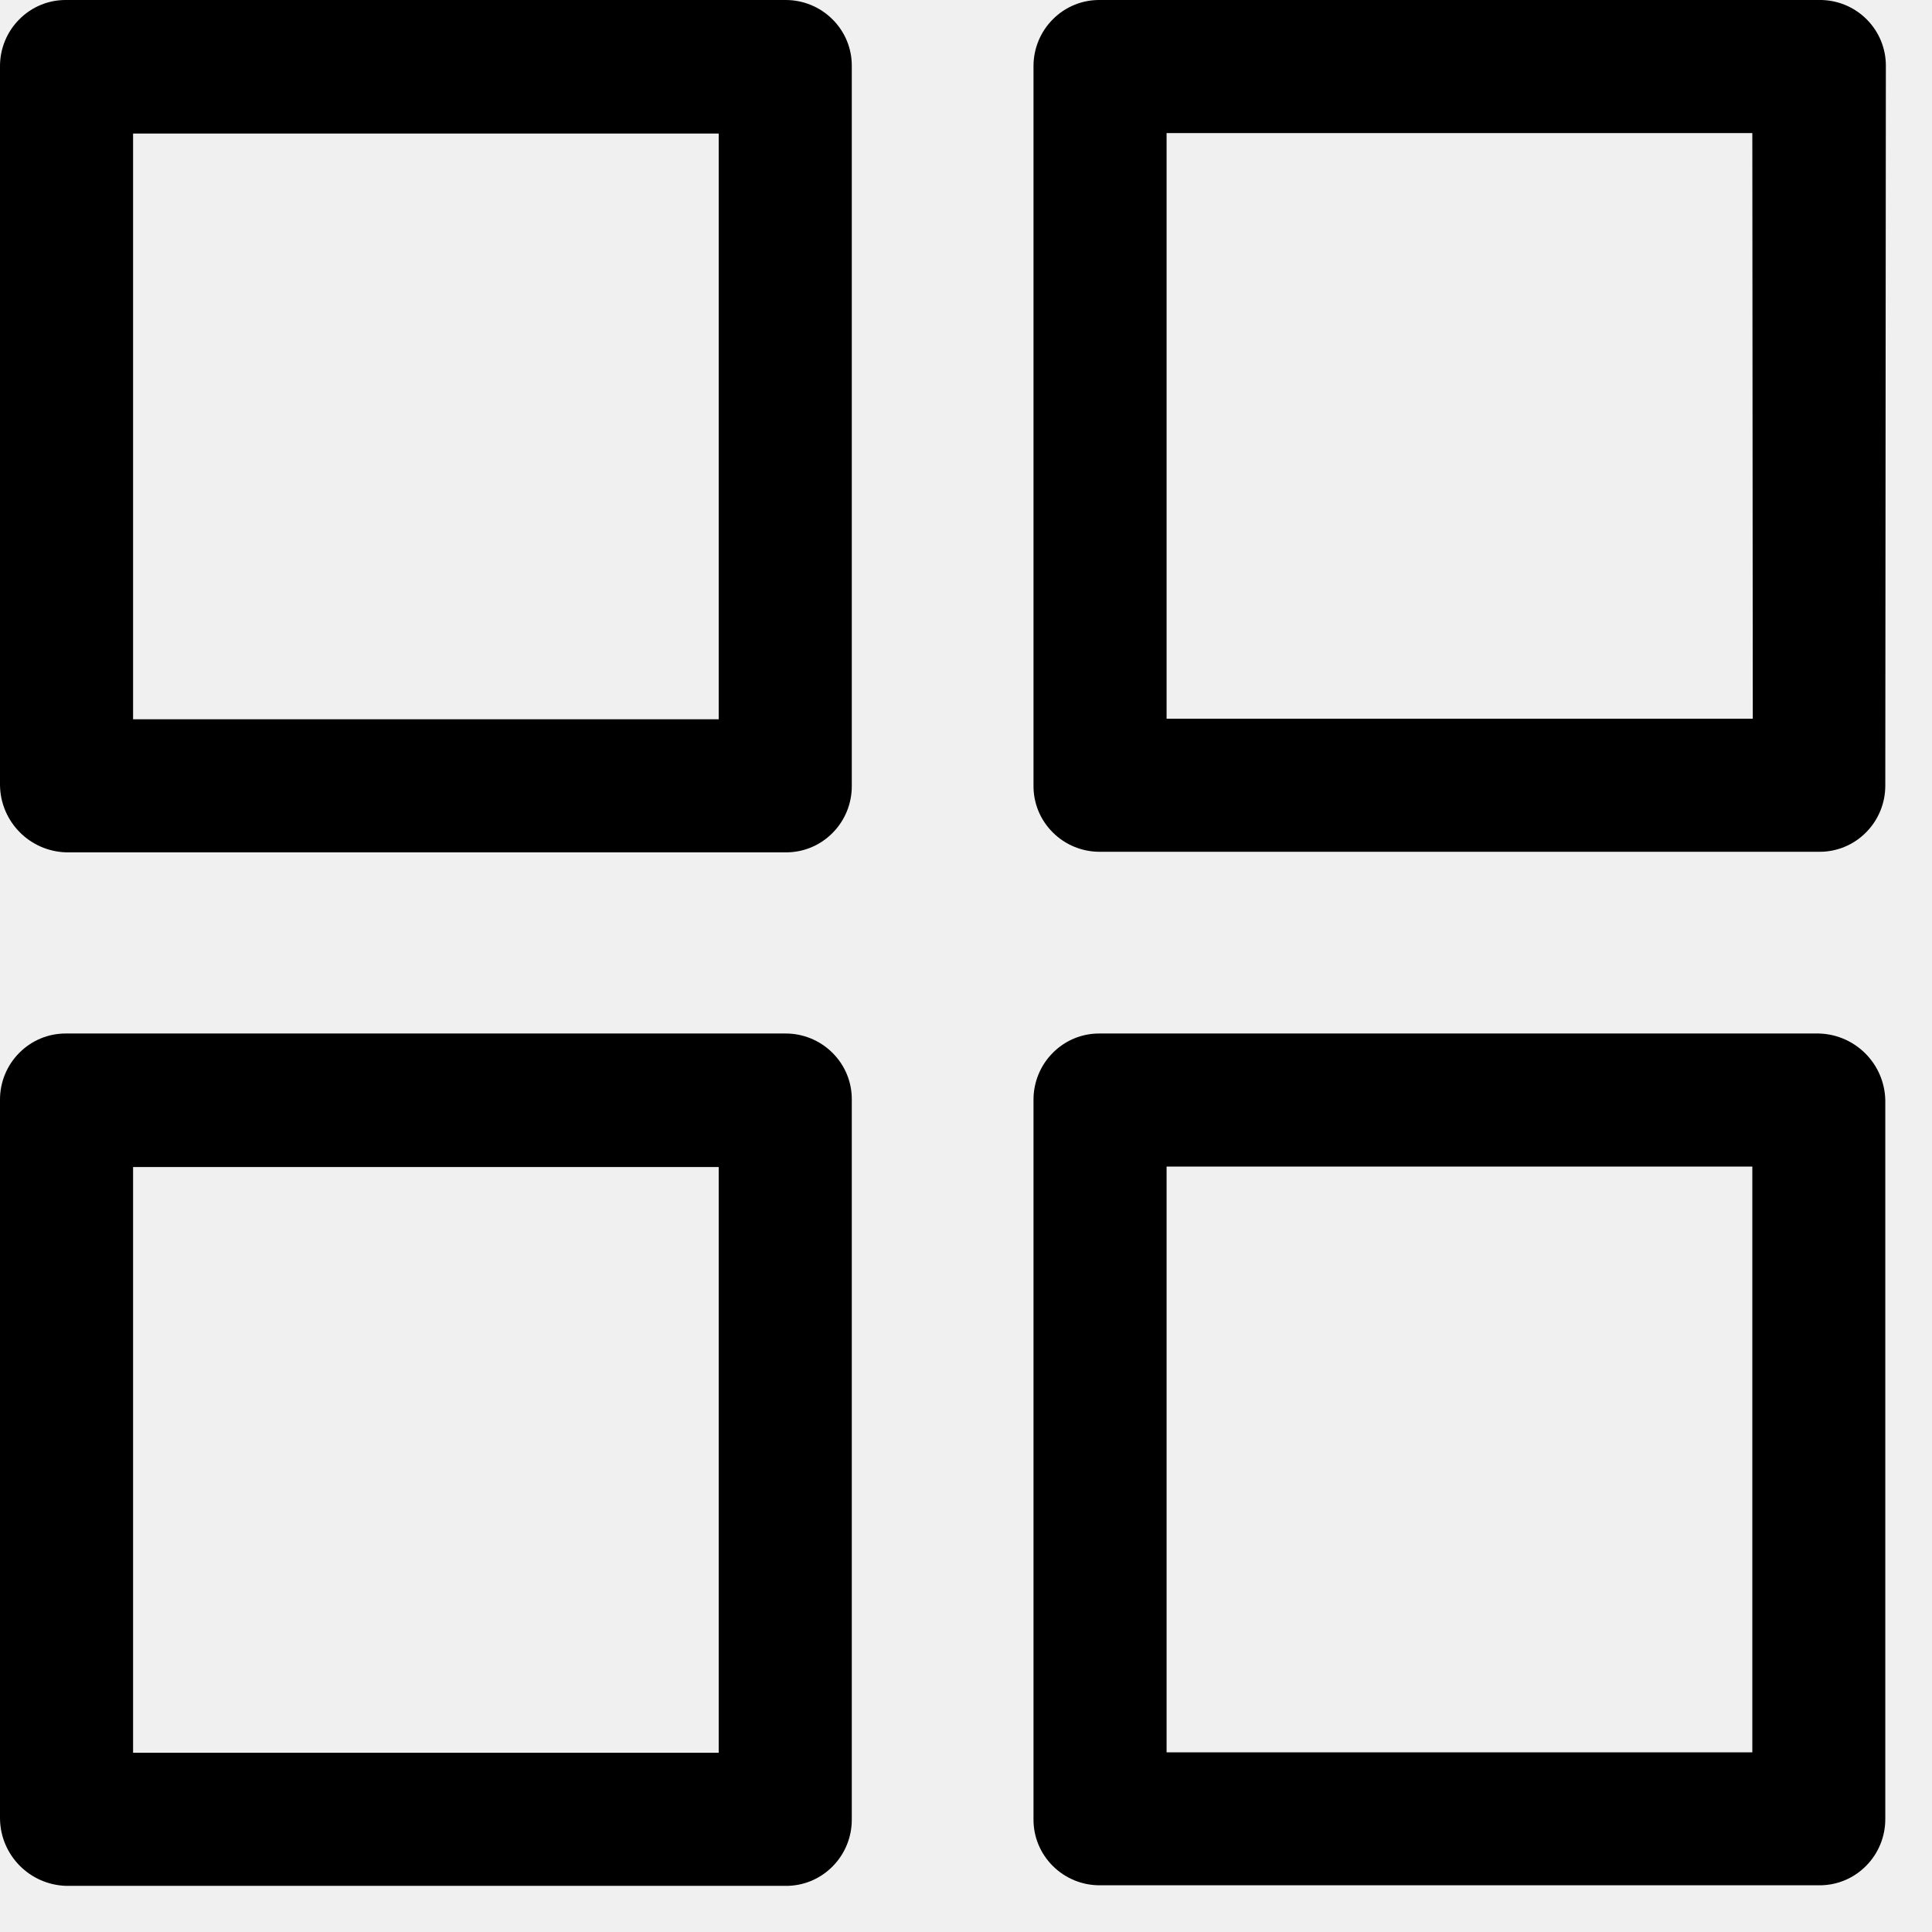
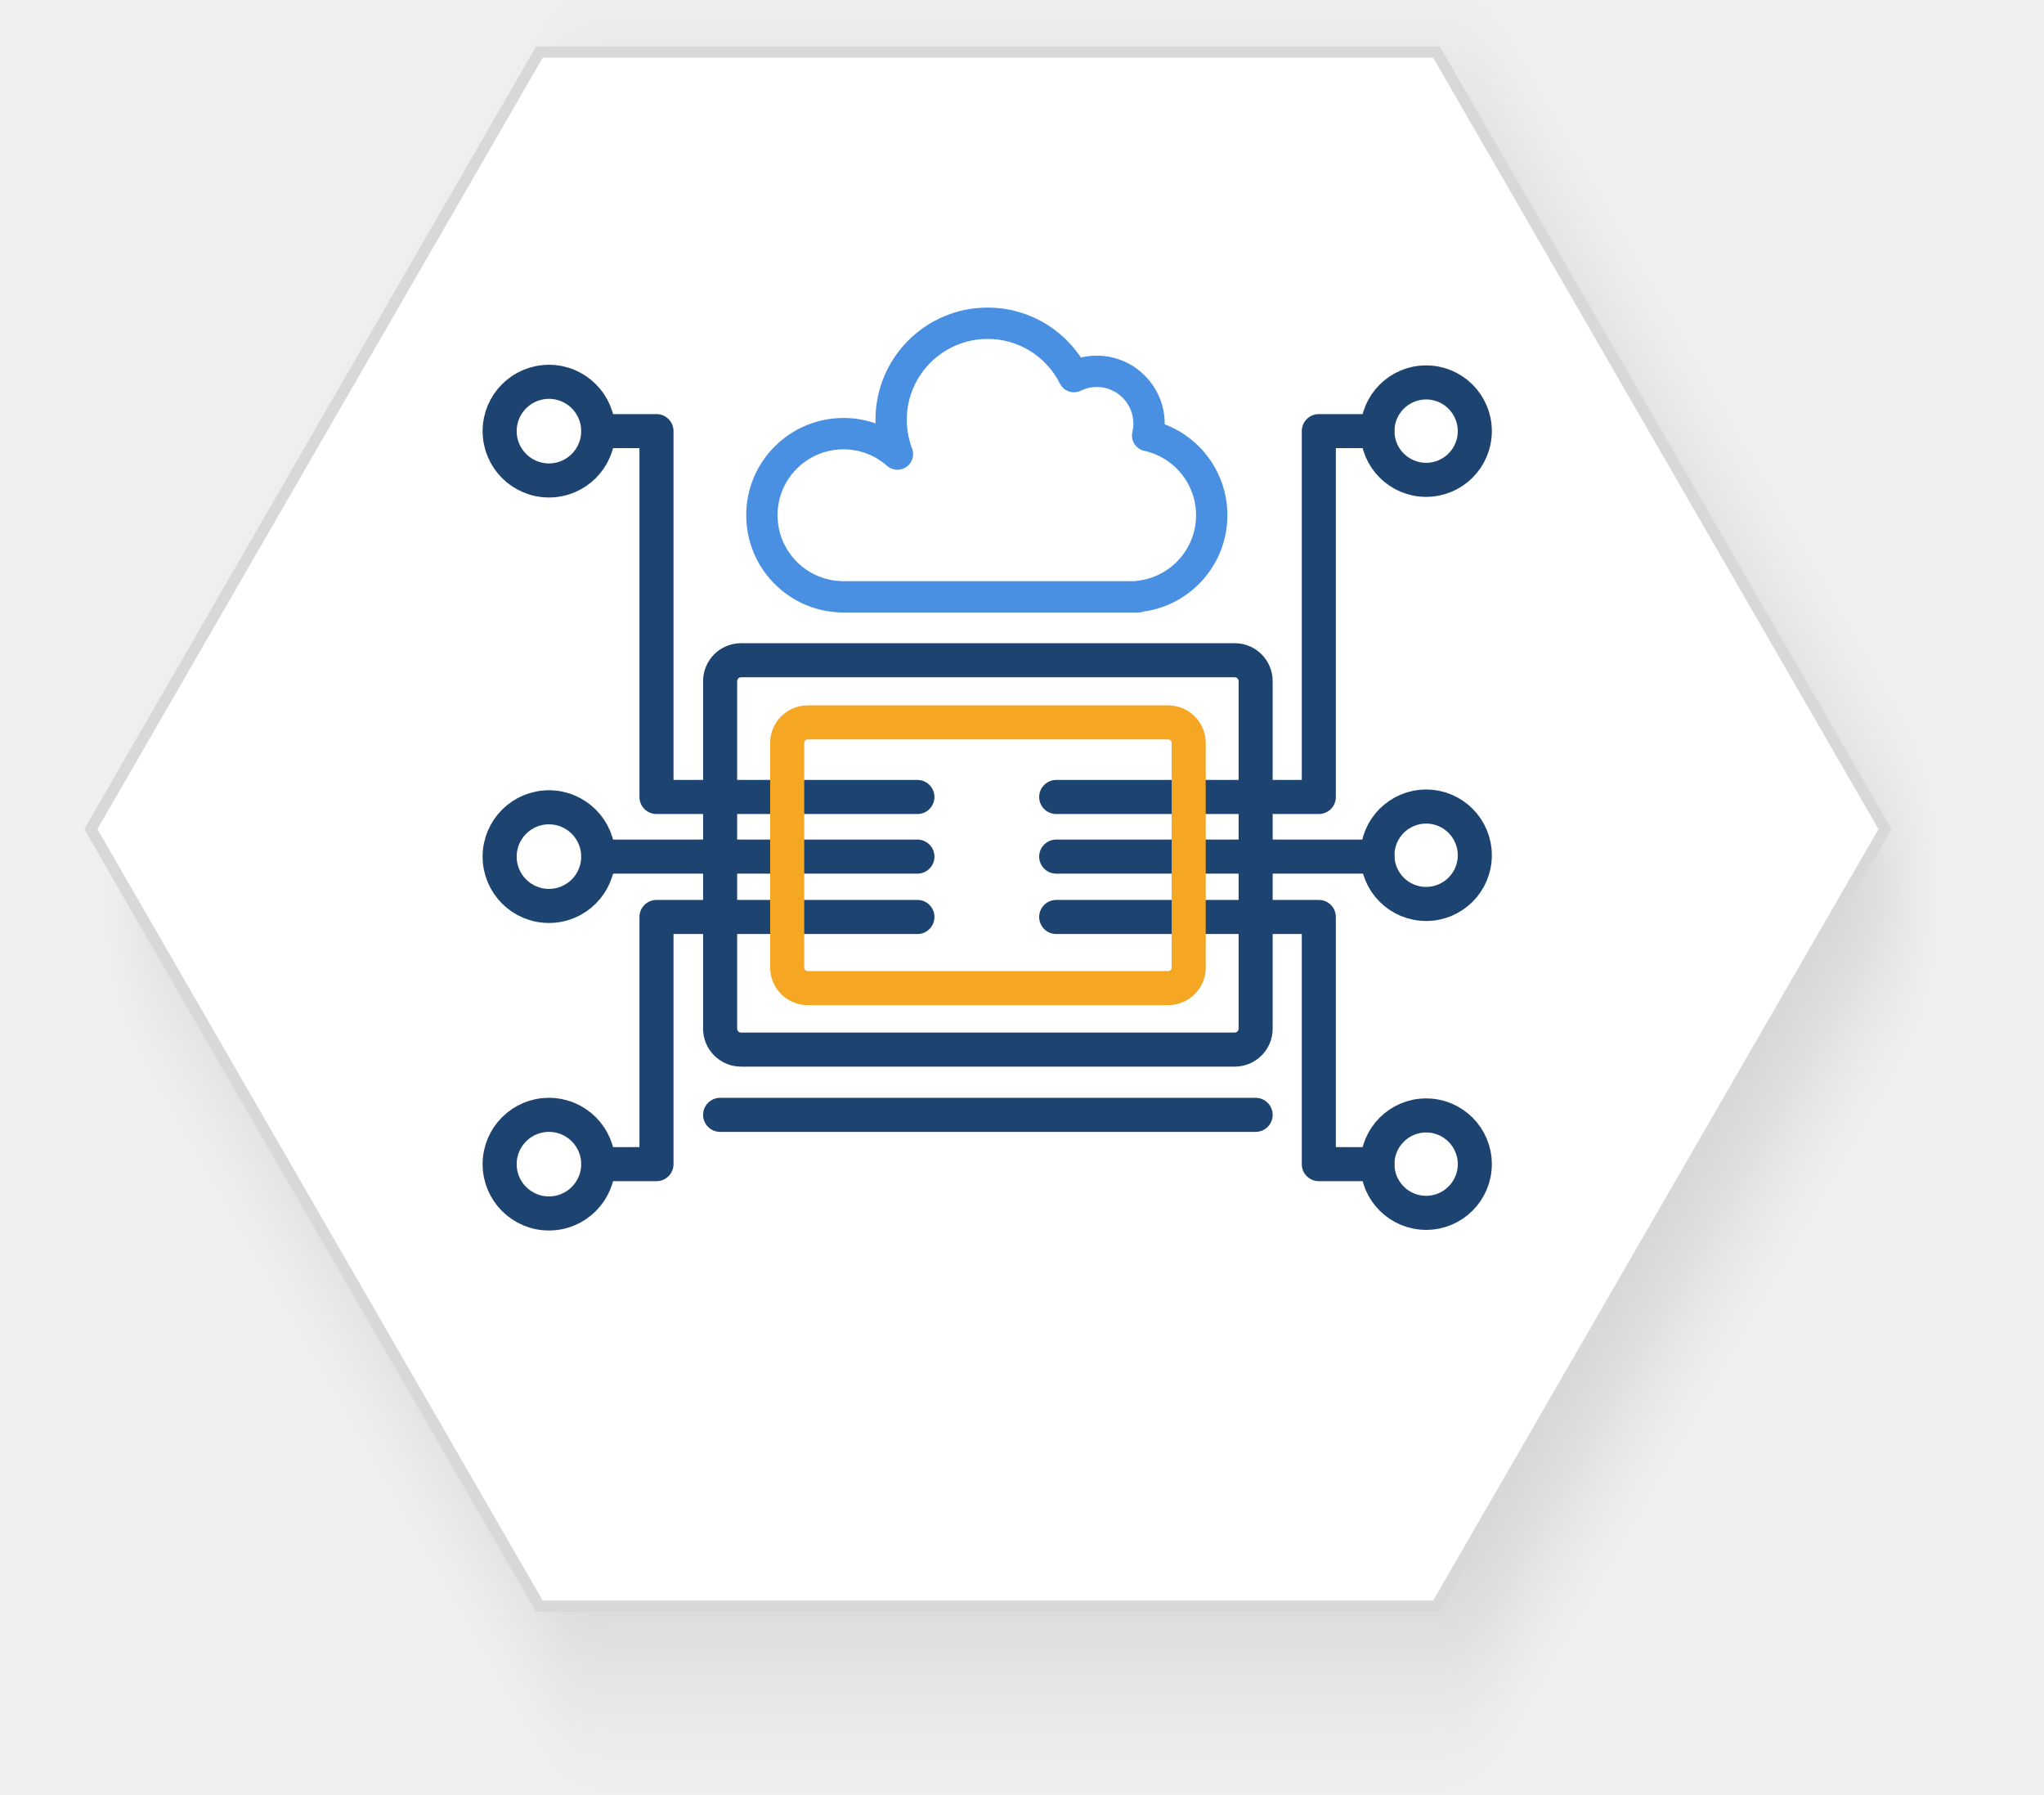
- <svg xmlns="http://www.w3.org/2000/svg" height="17" viewBox="0 0 17 17" width="17">
-   <g fill="currentColor">
-     <path d="m.585 7.5h6.325c.156.002.305-.059.415-.17.11-.11.171-.26.17-.415v-6.33c.002-.156-.059-.305-.17-.415-.11-.11-.26-.171-.415-.17h-6.325c-.156-.002-.305.059-.415.17-.11.11-.171.26-.17.415v6.325c.005.322.263.582.585.59zm.585-6.325h5.154v5.154h-5.153v-5.158z" />
-     <path d="m16.594.585c.002-.157-.06-.307-.171-.417-.111-.11-.262-.171-.419-.168h-6.325c-.156-.002-.305.059-.415.17-.11.11-.171.26-.17.415v6.325c-.002.156.059.305.17.415.11.11.26.171.415.17h6.325c.156.002.305-.059.415-.17.11-.11.171-.26.17-.415zm-1.171 5.739h-5.158v-5.153h5.154z" />
-     <path d="m.585 16.594h6.325c.156.002.305-.059.415-.17.11-.11.171-.26.17-.415v-6.33c.002-.156-.059-.305-.17-.415-.11-.11-.26-.171-.415-.17h-6.325c-.156-.002-.305.059-.415.17-.11.11-.171.26-.17.415v6.325c.005.322.263.582.585.59zm.585-6.325h5.154v5.154h-5.153v-5.158z" />
-     <path d="m16.004 9.094h-6.325c-.156-.002-.305.059-.415.17-.11.11-.171.26-.17.415v6.325c-.002.156.059.305.17.415.11.11.26.171.415.17h6.325c.156.002.305-.059.415-.17.11-.11.171-.26.17-.415v-6.325c-.008-.32-.265-.577-.585-.585zm-.585 6.325h-5.154v-5.154h5.154z" />
+ <svg xmlns="http://www.w3.org/2000/svg" xmlns:xlink="http://www.w3.org/1999/xlink" width="90px" height="79px" viewBox="0 0 90 79" version="1.1">
+   <defs>
+     <polygon id="path-1" points="54.5 15 88.708 34.75 88.708 74.25 54.5 94 20.292 74.25 20.292 34.75" />
+     <filter x="-5.0%" y="-8.0%" width="110.0%" height="123.5%" filterUnits="objectBoundingBox" id="filter-2">
+       <feMorphology radius="0.25" operator="dilate" in="SourceAlpha" result="shadowSpreadOuter1" />
+       <feOffset dx="0" dy="3" in="shadowSpreadOuter1" result="shadowOffsetOuter1" />
+       <feGaussianBlur stdDeviation="2.5" in="shadowOffsetOuter1" result="shadowBlurOuter1" />
+       <feComposite in="shadowBlurOuter1" in2="SourceAlpha" operator="out" result="shadowBlurOuter1" />
+       <feColorMatrix values="0 0 0 0 0   0 0 0 0 0   0 0 0 0 0  0 0 0 0.1 0" type="matrix" in="shadowBlurOuter1" />
+     </filter>
+   </defs>
+   <g id="Page-1" stroke="none" stroke-width="1" fill="none" fill-rule="evenodd">
+     <g id="1200XL-Desktop---Home" transform="translate(-638, -667)">
+       <g id="Group-15" transform="translate(627, 649)">
+         <g id="Group-17">
+           <g id="Polygon-Copy-95">
+             <g id="Polygon-Copy-84" transform="translate(54.5, 54.5) scale(-1, 1) rotate(30) translate(-54.5, -54.5) ">
+               <use fill="black" fill-opacity="1" filter="url(#filter-2)" xlink:href="#path-1" />
+               <use stroke="#D8D8D8" stroke-width="0.5" fill="#FFFFFF" fill-rule="evenodd" xlink:href="#path-1" />
+             </g>
+           </g>
+           <g id="Group-34" transform="translate(33, 32)">
+             <path d="M24.506,23.71 L38.65,23.71 L24.506,23.71 Z" id="Fill-1" fill="#FFFFFF" />
+             <line x1="24.506" y1="23.71" x2="38.65" y2="23.71" id="Stroke-2" stroke="#1D4371" stroke-width="1.5" stroke-linecap="round" stroke-linejoin="round" />
+             <path d="M4.341,23.71 L18.395,23.71 L4.341,23.71 Z" id="Fill-3" fill="#FFFFFF" />
+             <line x1="4.341" y1="23.71" x2="18.395" y2="23.71" id="Stroke-4" stroke="#1D4371" stroke-width="1.5" stroke-linecap="round" stroke-linejoin="round" />
+             <g id="Group-33" transform="translate(0, 0.08924)">
+               <path d="M4.341,23.621 C4.341,24.82 3.369,25.792 2.171,25.792 C0.972,25.792 -6.90000013e-05,24.82 -6.90000013e-05,23.621 C-6.90000013e-05,22.422 0.972,21.45 2.171,21.45 C3.369,21.45 4.341,22.422 4.341,23.621 Z" id="Stroke-5" stroke="#1D4371" stroke-width="1.5" stroke-linecap="round" stroke-linejoin="round" />
+               <path d="M42.938,23.561 C42.938,24.745 41.978,25.705 40.794,25.705 C39.61,25.705 38.65,24.745 38.65,23.561 C38.65,22.377 39.61,21.417 40.794,21.417 C41.978,21.417 42.938,22.377 42.938,23.561 Z" id="Stroke-7" stroke="#1D4371" stroke-width="1.5" stroke-linecap="round" stroke-linejoin="round" />
+               <polyline id="Stroke-9" stroke="#1D4371" stroke-width="1.5" stroke-linecap="round" stroke-linejoin="round" points="18.395 20.996 6.906 20.996 6.906 4.89 4.341 4.89" />
+               <polyline id="Stroke-11" stroke="#1D4371" stroke-width="1.5" stroke-linecap="round" stroke-linejoin="round" points="38.65 4.89 36.069 4.89 36.069 20.996 24.506 20.996" />
+               <path d="M4.341,4.89 C4.341,6.089 3.369,7.061 2.171,7.061 C0.972,7.061 -6.90000013e-05,6.089 -6.90000013e-05,4.89 C-6.90000013e-05,3.691 0.972,2.719 2.171,2.719 C3.369,2.719 4.341,3.691 4.341,4.89 Z" id="Stroke-13" stroke="#1D4371" stroke-width="1.5" stroke-linecap="round" stroke-linejoin="round" />
+               <path d="M42.938,4.89 C42.938,6.074 41.978,7.034 40.794,7.034 C39.61,7.034 38.65,6.074 38.65,4.89 C38.65,3.706 39.61,2.746 40.794,2.746 C41.978,2.746 42.938,3.706 42.938,4.89 Z" id="Stroke-15" stroke="#1D4371" stroke-width="1.5" stroke-linecap="round" stroke-linejoin="round" />
+               <polyline id="Stroke-17" stroke="#1D4371" stroke-width="1.5" stroke-linecap="round" stroke-linejoin="round" points="18.395 26.278 6.906 26.278 6.906 37.159 4.341 37.159" />
+               <polyline id="Stroke-19" stroke="#1D4371" stroke-width="1.5" stroke-linecap="round" stroke-linejoin="round" points="38.65 37.159 36.069 37.159 36.069 26.278 24.506 26.278" />
+               <path d="M4.341,37.159 C4.341,38.358 3.369,39.33 2.171,39.33 C0.972,39.33 -6.90000013e-05,38.358 -6.90000013e-05,37.159 C-6.90000013e-05,35.961 0.972,34.989 2.171,34.989 C3.369,34.989 4.341,35.961 4.341,37.159 Z" id="Stroke-21" stroke="#1D4371" stroke-width="1.5" stroke-linecap="round" stroke-linejoin="round" />
+               <path d="M42.938,37.159 C42.938,38.343 41.978,39.303 40.794,39.303 C39.61,39.303 38.65,38.343 38.65,37.159 C38.65,35.975 39.61,35.015 40.794,35.015 C41.978,35.015 42.938,35.975 42.938,37.159 Z" id="Stroke-23" stroke="#1D4371" stroke-width="1.5" stroke-linecap="round" stroke-linejoin="round" />
+               <line x1="9.708" y1="34.989" x2="33.287" y2="34.989" id="Stroke-25" stroke="#1D4371" stroke-width="1.5" stroke-linecap="round" />
+               <path d="M32.367,32.116 L10.628,32.116 C10.12,32.116 9.708,31.704 9.708,31.196 L9.708,15.896 C9.708,15.388 10.12,14.976 10.628,14.976 L32.367,14.976 C32.875,14.976 33.287,15.388 33.287,15.896 L33.287,31.196 C33.287,31.704 32.875,32.116 32.367,32.116 Z" id="Stroke-27" stroke="#1D4371" stroke-width="1.5" stroke-linecap="round" stroke-linejoin="round" />
+               <path d="M29.437,29.409 L13.564,29.409 C13.065,29.409 12.661,29.005 12.661,28.506 L12.661,18.616 C12.661,18.117 13.065,17.713 13.564,17.713 L29.437,17.713 C29.935,17.713 30.34,18.117 30.34,18.616 L30.34,28.506 C30.34,29.005 29.935,29.409 29.437,29.409 Z" id="Stroke-29" stroke="#F5A623" stroke-width="1.5" stroke-linecap="round" stroke-linejoin="round" />
+               <path d="M31.354,8.592 C31.354,6.873 30.145,5.436 28.532,5.084 C28.571,4.916 28.594,4.741 28.594,4.561 C28.594,3.289 27.563,2.257 26.29,2.257 C25.931,2.257 25.591,2.342 25.288,2.49 C24.59,1.097 23.151,0.141 21.487,0.141 C19.14,0.141 17.238,2.043 17.238,4.39 C17.238,4.922 17.336,5.43 17.515,5.9 C16.881,5.34 16.05,5.001 15.139,5.001 C13.155,5.001 11.547,6.609 11.547,8.592 C11.547,10.528 13.079,12.106 14.997,12.181 L14.997,12.184 L28.121,12.184 L28.121,12.166 C29.936,11.986 31.354,10.455 31.354,8.592 Z" id="Stroke-31" stroke="#4A90E2" stroke-width="1.38" stroke-linejoin="round" />
+             </g>
+           </g>
+         </g>
+       </g>
+     </g>
  </g>
</svg>
